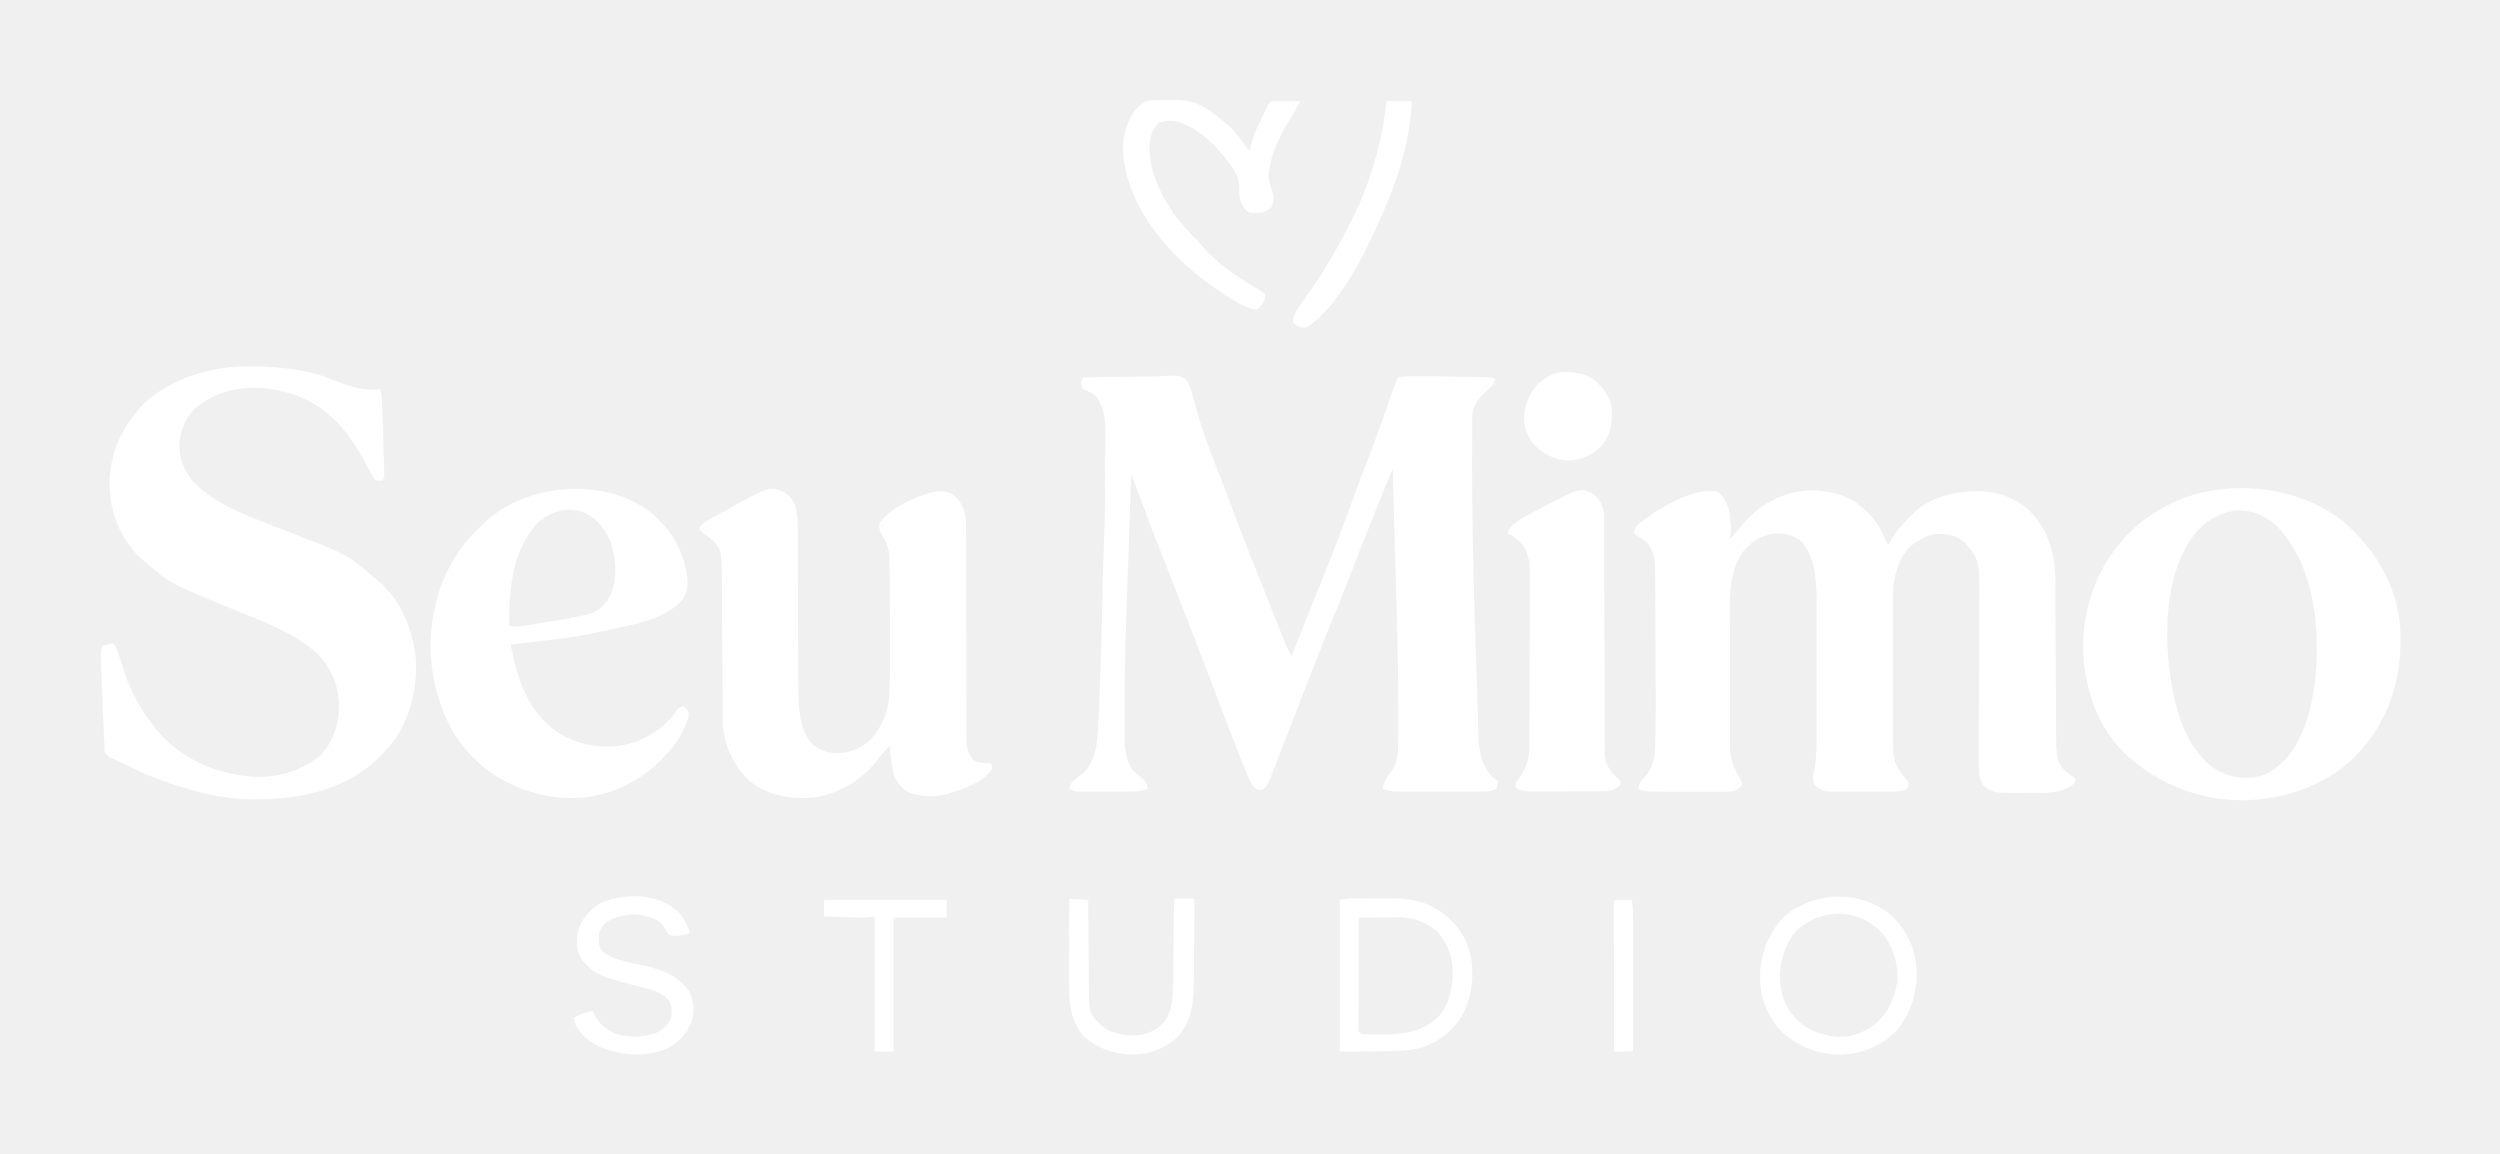
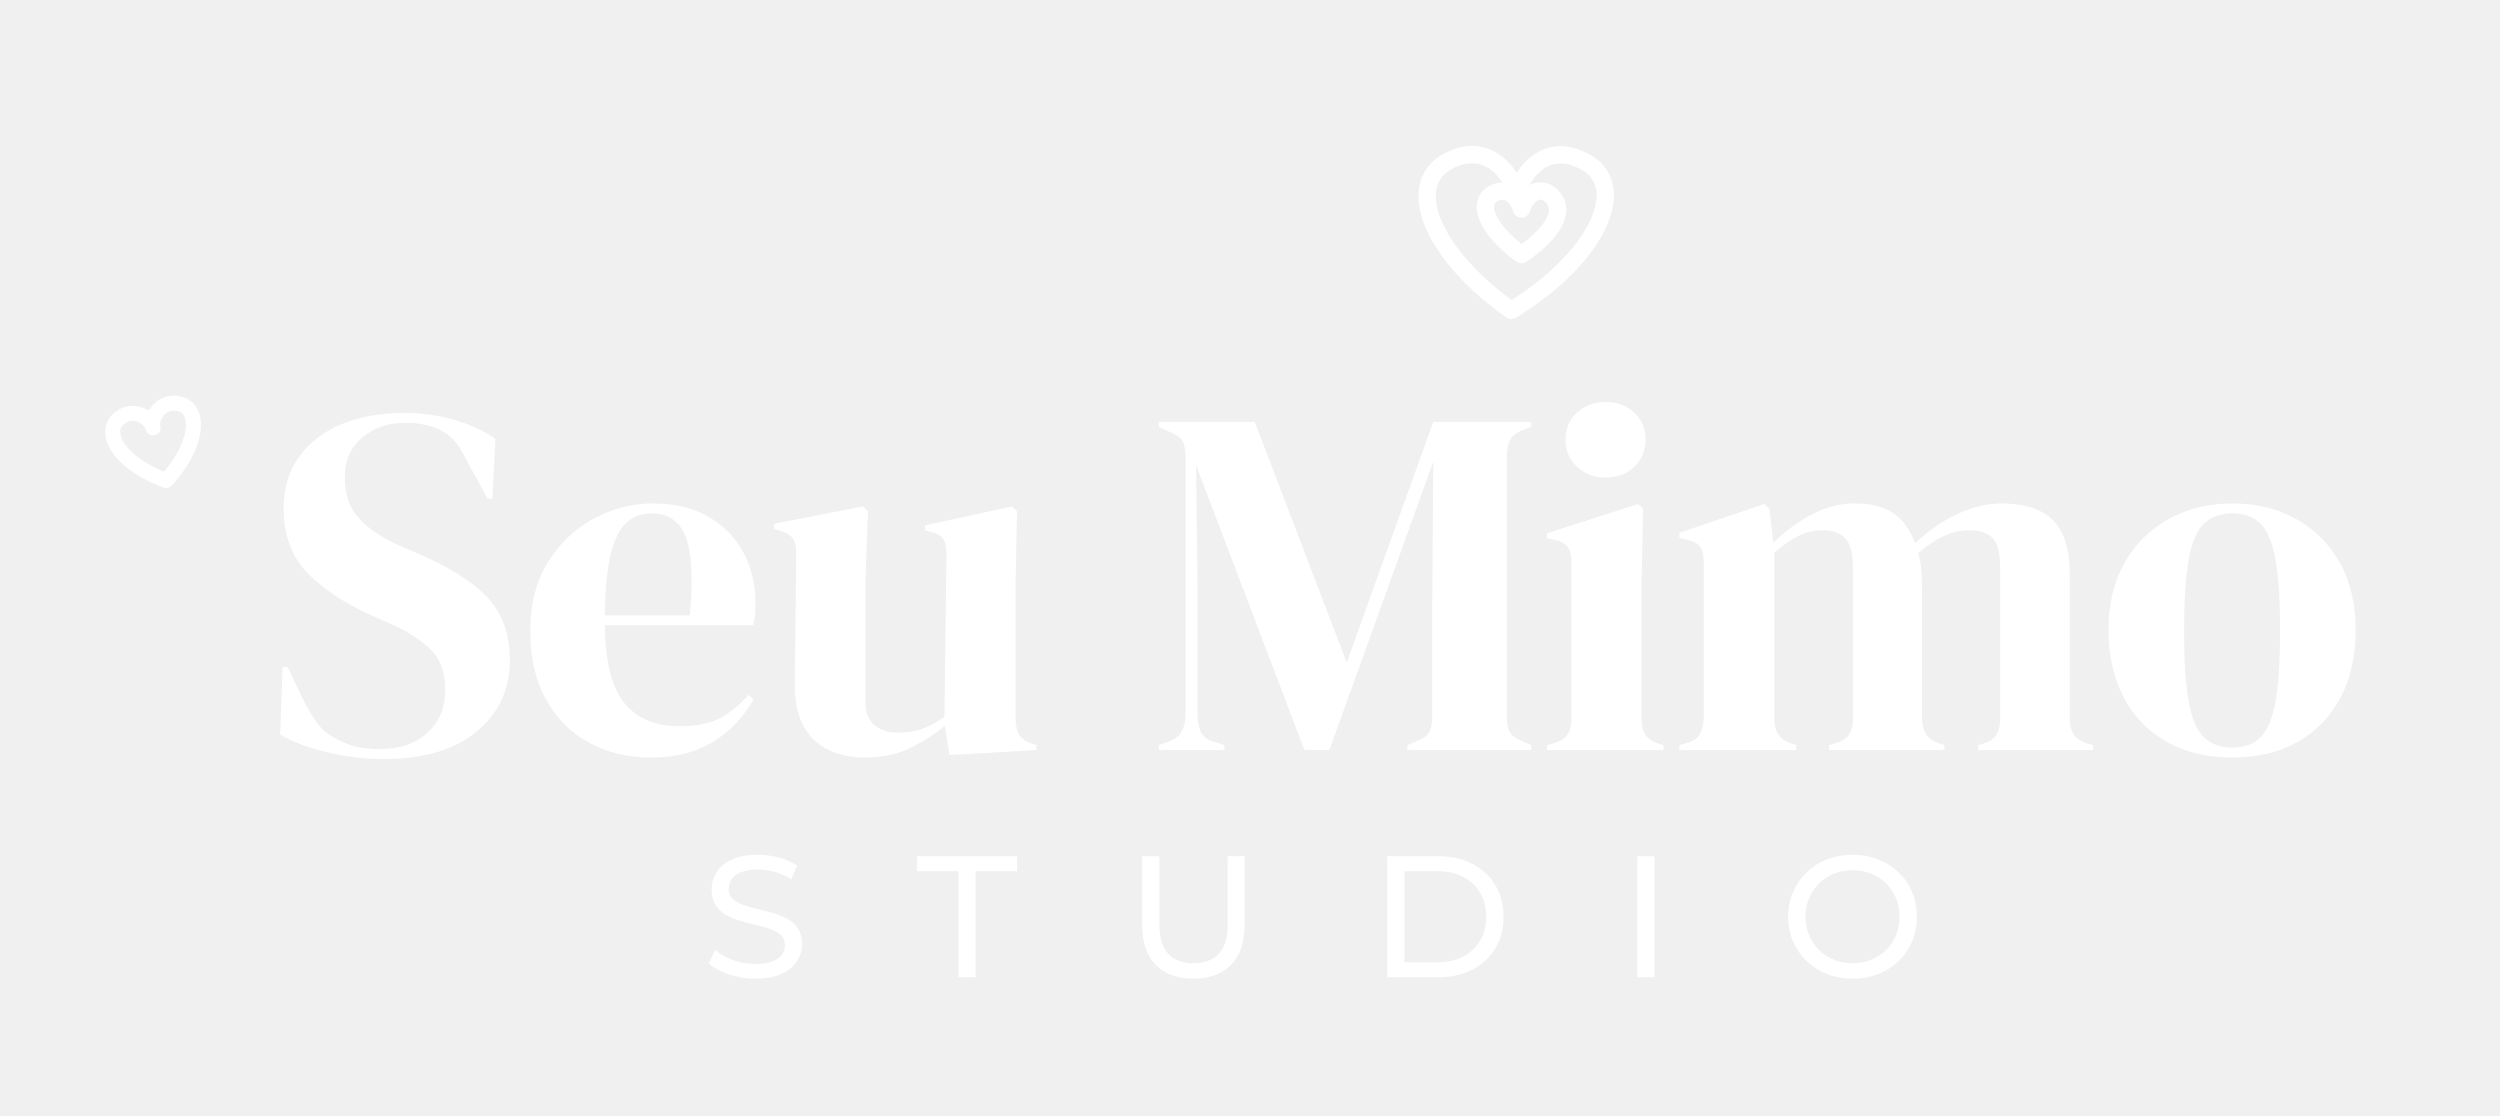
- <svg xmlns="http://www.w3.org/2000/svg" viewBox="0 0 1978 913" width="1978" height="913" role="img" aria-label="Seu Mimo Studio">
-   <g id="coracao" fill="#FFFFFF" transform="translate(730.0 56.0) scale(1)">
-     <path d="M184.4 23.2h7.5l7.7-.1c16.4-.2 26 6.4 38.4 16.9l2.6 2c6.1 5 10.6 11.5 15 18 1.4 2 1.4 2 3.4 3l.7-3.9a73 73 0 0 1 6.8-17.6C273 26.9 273 26.9 276 24h23q-4.1 7.5-8.8 14.9C281.8 52.4 273 70.8 274 87q1.5 5.3 3.3 10.5c.8 4.2.3 6.6-1.3 10.5-4.8 4-9.2 4.8-15.5 4.5a8 8 0 0 1-5.6-3.2L253 106l-1-1.7c-1.4-3.3-1.3-6.6-1.4-10A27 27 0 0 0 246 78l-1.8-2.6c-10.7-15.2-25-30-43.2-35.4-5.3-.8-9.5-.6-14.4 1.4-6.2 6.2-7.2 13.7-7.1 22.2 1.2 25.8 18.7 52.6 37 69.8l4.7 5.4c12.5 14.3 28.6 25 45 34.5 2.8 1.7 2.8 1.7 4.8 3.7 0 4.3-2.1 7.6-5 10.7-2 1.3-2 1.3-4.2 1.1-6.3-2-11.8-4.7-17.4-8.2l-2.6-1.6a239 239 0 0 1-23.8-17l-1.9-1.5c-27.6-22.4-53.5-56-57.3-92.6a54 54 0 0 1 9.2-36.7c5.4-6 8.5-8 16.4-8M367 24h20c-1.4 32.1-11 61.8-24 91l-1.3 3c-12.2 27.4-32.1 68-57.7 85-3.5.6-5.1 0-8.4-1.6L293 199c.2-4.4 1.5-7.3 4-11l1.9-3 5.6-7.8c12-16.6 22-34 31.5-52.2l1.2-2.3A276 276 0 0 0 367 24M529 243v1h-36c9-9 25.7-5.6 36-1M386.5 241.8h12.9q25.8.2 51.6 1.2v1h-75c4.2-2 6-2.3 10.5-2.2M207 243v1h-80v-1l31.6-.7q24.2-.6 48.4.7" />
+ <svg xmlns="http://www.w3.org/2000/svg" viewBox="-230 -650.474 2168 967.45" width="2168" height="967.45" role="img" aria-label="Seu Mimo Studio">
+   <g id="coracao">
+     <path d="M1080.6,-381.274 C1005.8,-434.074 983.8,-500.074 1036.6,-515.034 C1063.0,-522.074 1080.6,-500.074 1085,-482.474 C1092.04,-504.474 1111.4,-523.834 1137.8,-513.274 C1186.2,-495.674 1159.8,-429.674 1080.6,-381.274" fill="none" stroke="#FFFFFF" stroke-width="15" stroke-linecap="round" stroke-linejoin="round" />
+     <path d="M1089.4,-429.674 C1058.6,-451.674 1048.04,-478.074 1069.16,-484.234 C1079.72,-486.874 1086.76,-478.074 1089.4,-469.274 C1093.8,-482.474 1104.36,-488.634 1113.16,-482.474 C1130.76,-469.274 1115.8,-447.274 1089.4,-429.674" fill="none" stroke="#FFFFFF" stroke-width="15" stroke-linecap="round" stroke-linejoin="round" />
  </g>
-   <g id="seu-mimo" fill="#FFFFFF" transform="translate(30.0 256.0) scale(1)">
-     <path d="M164.3 34c14.5-.5 28.4.6 42.7 3l2.2.4q11.4 2.1 22.2 6.3l2 .8 10 3.8A61 61 0 0 0 271 52q1.2 5.6 1.3 11.4l.1 3.9.2 4 .1 4.3.3 9 .4 11.4.2 8.8.2 4.2.1 5.9.1 3.3c0 2.8 0 2.8-1 5.8-2.8.4-2.8.4-6 0-2-2.6-2-2.6-3.9-6.1l-2-3.9-1-2c-12.8-24.7-30.4-46.7-57.5-55.8-8.7-2.7-17.5-5-26.6-5.2l-2.2-.1c-18.2-.8-37 5-50.5 17.2a43 43 0 0 0-11.4 29A43 43 0 0 0 127 129c16.9 15.6 41.4 24.2 62.4 32.3 55.8 21.5 55.8 21.5 76.6 39.7l2.6 2c18.5 15.1 28 38.9 30.4 62 1.4 24.9-5.3 51.8-22 70.8q-3.4 3.7-7 7.2l-2.2 2.2c-27.2 25.7-65.7 32-101.8 31.2q-16.7-.7-33-4.4l-3-.6a290 290 0 0 1-61.5-22.9l-6.6-3-2-1A23 23 0 0 1 53 340c-.4-2.9-.4-2.9-.5-6.6v-2l-.4-6.7-.1-4.7-1-22.4q-.1-6-.4-12l-.1-2.3c-1-24-1-24 .5-28.3 2-.7 2-.7 4.6-1.2l2.5-.5 1.9-.3c2.7 4.8 4.3 9.8 6 15A142 142 0 0 0 95.3 323c18.3 21.3 45 33 72.8 35.3a78 78 0 0 0 54.9-16 56 56 0 0 0 15.2-39.7 59 59 0 0 0-15.9-40.3C203.8 245 179 236 155.8 226.6c-51.5-21-51.5-21-72.8-39.6l-2-1.7A79 79 0 0 1 57 133l-.2-3.5c-.6-23 6.8-41.7 21.2-59.5l2.3-3c19-20.8 50.7-31.5 78.1-33zM1229 43c7.8 5.2 13.6 13 16 22 1 12.3.1 22.2-8 32-7 7.2-16 10.9-26 11.4a40 40 0 0 1-27.9-13.3A33 33 0 0 1 1176 72a39 39 0 0 1 14.7-27.5A38 38 0 0 1 1229 43M891.5 41.5c10.8-.5 10.8-.5 15.5 1.5 4.3 4.1 5.6 10.1 7 15.8l2.5 8.7 2.7 9.1q4.6 15.2 10.5 29.9l5.7 14.7 1.2 3q5.6 14.5 11 29.2 10.2 27 21 53.6l8.3 21 10.6 26.4q1.8 4.4 4.5 8.6l1-2.6q8.5-21.8 17.3-43.4 16.5-40.3 31.3-81.3a1210 1210 0 0 1 11.5-30.3q8-20.9 15.3-42.1l.8-2.6 1.6-4.6 2.2-6.1.7-2c1.8-4.7 1.8-4.7 4-6h2.3l3-.1h14.2a1602 1602 0 0 1 46.7.8h2.1c4.8.2 4.8.2 7 1.3-1.4 4.7-3.7 6.7-7.4 9.8-5.7 5-9.1 9.6-10.6 17.2l-.2 7v11.8l-.1 20v3c0 41.3 1 82.4 2.2 123.6l.1 2.3 2.2 67.4.2 8.3.1 5.8c.4 14.8 1.1 27.7 11.5 38.8l2.4 1.5 1.6 1.5c0 3 0 3-1 6-4 2.3-8.1 2.3-12.7 2.3h-65.6c-4.3 0-7.7-.7-11.7-2.3.6-5.4 3.6-9.1 6.7-13.4 6-8.7 5.6-18.8 5.6-29v-22.2c0-41.3-1.4-82.4-2.6-123.6q-1-32.4-1.7-64.8-3.3 7.5-6.4 15l-1.3 3.4-1.4 3.5-11.6 29q-4.8 11.8-9.3 23.6t-9.2 23.4q-14.9 36.3-29 72.9l-13 33.4-2 5.1-1 2.5-5.3 13.8-2.3 6q-1.4 3.4-2.7 7c-5.2 13.3-5.2 13.3-10 15.6-2.5-.2-2.5-.2-5-2.2a37 37 0 0 1-6.3-11.6l-1-2.5-4.2-10.3-8.9-23-18.8-49.3a10248 10248 0 0 0-34.4-88.4l-1.2-3q-7.3-18.3-14-36.8-1.4-3.4-2.6-6.8L865 119l-1.5 44-.7 20.3c-3 85.8-3 85.8-3 122.9v20.3c0 9 .6 19 6.2 26.5q4.1 4 8.6 7.6c2.6 2.6 3.1 3.9 3.4 7.4-5.9 2.5-11.6 2.3-17.8 2.3h-37.8c-2.5-.3-4.2-1-6.4-2.3.6-3.4 1.6-4.8 4.3-7l1.9-1.6 4.4-3.3c8.1-7.2 10.7-17.8 11.5-28.2l.3-2.6A599 599 0 0 0 840 294l.2-6.7q1.4-36.9 2.1-73.8l.2-7.2v-4.7l.9-26.4a1563 1563 0 0 0 1-67l.2-19.3c.1-11.8-.5-22.2-8-32a34 34 0 0 0-7-3.9c-2-1-2-1-3.6-2.1-.6-3.7-.6-3.7 0-7 1.7-1.7 3.8-1.2 6-1.2h3.4l3.6-.2h3.8l7.9-.2 11.8-.2 15.3-.1q6.8 0 13.7-.6M1825 157.4c24.6 22 41.2 49.2 44 82.6 2 37.7-6.8 70.5-32.2 99-22.7 24.7-55.4 36.6-88.4 38.1-36.7 1-70.8-12.2-97.4-37.1a104 104 0 0 1-26.7-45 130 130 0 0 1 7.8-98.3c4.4-8.7 9.6-16.3 15.9-23.7l2.2-2.7A113 113 0 0 1 1681 146l2.9-1.7c42.5-22.8 103.7-17.6 141 13.1m-118 8.6c-21.9 27.3-24.2 69.6-21 103 2.9 25.7 9 56.9 28 76l1.8 2a46 46 0 0 0 35.1 12.3c9.7-.5 17-4.8 24.1-11.3l1.8-1.6c19.5-20 25.5-54.7 26.2-81.4l.1-3.5c.6-33.8-5.6-72.6-29.1-98.5l-1.6-2a45 45 0 0 0-30.8-13.3A48 48 0 0 0 1707 166M484.7 149.3c16.9 14 26.5 31 29.2 52.9.4 6.6-.5 11.5-4.5 17-15 16.6-44.7 20.1-65.4 24.8l-2.7.6c-18 4-36.6 5.8-55 7.9L374 254c5.2 26.6 13.2 52.4 36.3 68.9a73 73 0 0 0 54 10.4 67 67 0 0 0 41.5-27.8c1.2-1.5 1.2-1.5 4-2.5h2.2c2 2.7 3 4.3 2.8 7.7a71 71 0 0 1-19.2 31.8 102 102 0 0 1-59.4 32q-22.6 3-44.2-3.5l-2.2-.6a106 106 0 0 1-63-50.4c-17.2-33-20.8-70-10-105.8a119 119 0 0 1 32.4-52.7c32.5-34.9 97.4-41.6 135.5-12.2M395 158c-19.8 22.2-22.5 52.6-22 81 5 1.5 9.2.6 14.2-.3l2.6-.4 5.7-1 8.5-1.4c36.8-6.1 36.8-6.1 46-15.9 8.1-13.1 8.1-25.6 5-40.4a45 45 0 0 0-18-27.6c-14.8-8.6-29.6-4.8-42 6M589 132.7c5 2.7 8 6 10.2 11.2q2 8.1 2 16.5v21.4l.2 56.7.2 47v4.2c0 14.1 1 29.3 9.4 41.3a29 29 0 0 0 21 9c8.4-.6 15-2.2 22-7l3.1-2.1a57 57 0 0 0 16.6-39q.6-13.1.4-26.3v-28.5c0-36.5 0-36.5-.4-50.3v-2.5a34 34 0 0 0-6.2-17.4 12 12 0 0 1-1.5-8.9c8.4-12.3 27.6-20.8 41.7-24.6 5.2-1 9.5-1 14.5.7 7 4.8 10.2 10.5 11.8 18.9q.5 9 .4 17.7v34.9l.1 41.8v38.3l.1 29.2v14.3c0 6.1 1.5 11.5 5.4 16.2 4.5 2.4 9 2.4 14 2.6.6 1.8.6 1.8 1 4-5.4 9.9-21.5 16-31.6 19a51 51 0 0 1-34.4 0 26 26 0 0 1-12.3-15.6A174 174 0 0 1 674 334q-4.5 4.3-8.1 9.1A79 79 0 0 1 614 375c-18.4 1.5-35-1-50-12.3a67 67 0 0 1-22-44.7 190 190 0 0 1-.3-15.7V291l-.1-7.9-.1-18.7-.2-35.4v-11.5l-.1-7.2v-3.2c-.2-27.5-.2-27.5-7-35.2q-3-2.6-6.2-4.9l-3-2.4-2-1.6c1.5-4.7 5.4-6.4 9.4-8.6l2.3-1.3 7.3-4.1 2.4-1.3c34.2-18.8 34.2-18.8 44.5-15M1230.3 134.7c5 4.3 7.2 7.8 8.7 14.3a113 113 0 0 1 .3 10.4v44.3l.3 114.7v5.5c0 23.1 0 23.1 5.7 31.4l2.4 2.3q2.3 2.1 4.3 4.4v3c-5 5-9.6 5.1-16.4 5.1h-21.4l-11.5.1h-22.4a39 39 0 0 1-10.3-2.2c-1.1-1.8-1.1-1.8-1-4 1.3-2.3 1.3-2.3 3.3-4.8 6-8.3 7.8-15.5 7.8-25.8v-12.6l.1-14.6v-5l.2-72.4V200c.2-9.7-.6-18.2-6.6-26.2a49 49 0 0 0-10.8-7.7c.9-5 4-7 8-10q5-3 10.3-5.8l2.9-1.6c35.9-19.1 35.9-19.1 46.1-14M1329 133c6.7 5.5 8.5 11.2 9.7 19.5 1.2 12.8 1.2 12.8-.7 18.5q5-4.9 9.4-10.4a75 75 0 0 1 42.5-27.1c15.2-3.3 33-1 46.4 6.7a87 87 0 0 1 14.7 12.7 51 51 0 0 1 9.7 16.2 26 26 0 0 0 3.3 5.9l1-1.8c4.3-7.7 9.8-14 16-20.2l2.2-2.3c13.8-13.5 33.1-18 51.9-18 16.6.2 30.9 5.4 42.6 17.4 14.8 16 18.6 35.4 18.6 56.5v25.7l.4 70c0 42.5 0 42.5 5.7 50.1q3.8 3.6 8.1 6.2l1.5 1.4c0 2 0 2-1 4-10 9-27.4 7.3-40 7.3h-14.9c-6.9 0-12.1-1.4-17.1-6.3-4-6.7-3.4-13.4-3.3-21v-27.8l.3-78.2v-15c.2-36.3.2-36.3-11.5-49.7-6.9-6.2-13.6-7-22.6-6.8-6.1.8-10.8 3.2-15.9 6.5l-1.9 1.2c-9.5 7-13.8 19.5-15.7 30.7q-.9 8-.7 16.3v109.4c0 8.2.2 16.3 5.2 23.1l1.6 2.3q1.9 2.4 4 4.8c1.5 2.2 1.5 2.2 1.6 4.9-1.1 2.3-1.1 2.3-3.3 3.4-3.1 1-5.6 1.2-8.9 1.2h-52c-3.3-.4-5.2-1.4-7.9-3.3l-1.8-1.2c-3-4.5-1-10.8-.2-15.7q1.4-10.4 1.3-20.8V217.2c-.1-15.5-1.6-33-12.3-45.2a32 32 0 0 0-23.1-5.7q-14.9 3.2-23.8 15.5c-11.2 17.6-9.4 39.2-9.4 59.2v91c0 11.2 2.2 18.5 8 28 1.3 3 1.3 3 1.4 5.2-1.7 2.9-4 3.5-7.1 4.8-3.3.4-3.3.4-7 .4h-44.3l-4.5-.1h-9.9c-3.4-.3-6.1-1-9.3-2.3 1.2-5.2 3.5-7.9 7.2-11.5 5.7-7.8 6.4-16 6.5-25.4l.1-3.3q.3-18.1.2-36.4v-5q0-19.5-.2-39V230l-.2-23.7c0-22.7 0-22.7-6.3-33-2.7-2.6-5.5-4.2-8.8-5.8l-1.5-1.4c0-2.4 0-2.4 1-5 12.8-12.4 46.6-32.6 65-28" />
-   </g>
-   <g id="studio" fill="#FFFFFF" transform="translate(30.0 656.0) scale(1)">
-     <path d="M506.8 65.7c4.6 4.9 7 10 9.2 16.3a29 29 0 0 1-16 2c-2.2-2-3.2-4-4.6-6.6-3-5.2-9.1-7.2-14.8-8.7a41 41 0 0 0-29.5 4c-4 3-5.8 5.4-7.1 10.3a21 21 0 0 0 1.4 12.2c7.2 7.6 17.6 9.2 27.4 11.3 16.2 3.4 32.3 7.1 42.2 21.5a32 32 0 0 1 2.3 23.8c-4 10.6-10.2 17-20.3 22.2-16.5 6.6-35 5-51.4-1.3-9-4-16.1-9.7-20.6-18.7-.7-2.8-.7-2.8-1-5 5-2.4 9.5-4.4 15-5l.8 1.8a31 31 0 0 0 18.3 16.4c11 3 23.5 2.7 33.8-2.3 4.5-2.8 7.3-6 9.1-10.9.9-5 .6-8.8-1.6-13.4-5.2-5.7-10.8-7.6-18-9.5l-2.9-.8-13.7-3.6c-14.3-3.5-27.7-7.5-35.8-20.7-3.3-6.5-3-14.9-1.4-21.8 3.3-9 10-16.5 18.4-21.2 19.2-7.7 45-7.3 60.8 7.7M1461 64a61 61 0 0 1 25 43 70 70 0 0 1-15.4 52.5 64 64 0 0 1-45 18.9 68 68 0 0 1-47-19.2 62 62 0 0 1-15.9-45.8 68 68 0 0 1 18.9-44.2A67 67 0 0 1 1461 64m-72 19a59 59 0 0 0-10 43q3.1 17.3 16.7 28.4a53 53 0 0 0 36.3 9.6q17.2-3.1 28.3-16.6a56 56 0 0 0 11-28.7 55 55 0 0 0-12.4-36.8 48 48 0 0 0-31.9-15 49 49 0 0 0-38 16.1M816 55l15 1v7.3l.2 23.9.1 14.4.2 19.3c0 24.5 0 24.5 9.5 34.1 7.5 6.5 18 8.6 27.6 8.2 8.8-.8 15.6-3.4 22-9.8 8.8-11.2 7.5-27.2 7.7-40.7v-7l.2-17.4.2-14.7v-7l.1-4.1v-3.8c.2-2.7.2-2.7 1.2-3.7l7-.1h3.9c3.1.1 3.1.1 4.1 1.1v9.7l-.2 24.3-.2 25.5v5.3c-.2 15.8-1.6 31.4-12.9 43.6A51 51 0 0 1 871 178l-4 .3a58 58 0 0 1-40-14.8C816 150 815.7 134.7 815.8 118V98.3l.1-14.6zM1040.4 54.8h13.5l8.7-.1c13.8 0 28.2 0 40.7 6.8l2 1a56 56 0 0 1 26.9 32.6 72 72 0 0 1-4.9 51.7 57 57 0 0 1-35.3 26.7c-7.2 1.7-14.4 2-21.7 2l-6.2.2q-17 .4-34.1.3V56c6.8-1.1 6.8-1.1 10.4-1.2M1045 70l-.1 35.1v32l-.1 6V154c0 5.8 0 5.8 2.2 8 3 .3 3 .3 6.8.3h13c15.7 0 28.9-2.5 40.8-13.4 9-9.4 11.5-22.4 11.8-35a48 48 0 0 0-11.6-32.2 46 46 0 0 0-34.5-11.8H1058zM622 56h97v14h-42v106h-15V69l-7 1-7.9-.1h-2.2l-6.8-.3-4.7-.2L622 69zM1251 55.9h7.2l2.8.1c1.2 5.7 1.1 11.3 1.1 17v100.1c-.1 1.9-.1 1.9-1.1 2.9h-14v-68.1l-.1-18.8V59c.2-3.3.7-3 4-3.1" />
+   <path d="M-95,-232.674 C-132.8,-257.874 -141.2,-291.474 -116.0,-296.514 C-103.4,-298.194 -95,-287.274 -95,-279.714 C-95,-287.274 -86.6,-298.194 -74.0,-296.514 C-48.8,-291.474 -57.2,-257.874 -95,-232.674" fill="none" stroke="#FFFFFF" stroke-width="13" stroke-linecap="round" stroke-linejoin="round" transform="rotate(-14 -95 -270.4744)" />
+   <g fill="#FFFFFF">
+     <g transform="translate(0 0)">
+       <g id="seu-mimo" transform="scale(1.0 1)">
+         <path d="M102.198 7.762Q78.481 7.762 53.902 1.94Q29.323 -3.881 12.936 -13.368L15.093 -72.013H19.405L32.772 -43.984Q38.809 -31.91 45.709 -22.639Q52.608 -13.368 64.682 -8.193Q73.306 -3.881 81.284 -2.372Q89.261 -0.862 99.179 -0.862Q125.483 -0.862 140.792 -15.093Q156.1 -29.323 156.1 -51.746Q156.1 -72.875 145.75 -84.734Q135.401 -96.592 112.547 -107.804L94.867 -115.565Q57.783 -131.952 36.869 -153.297Q15.955 -174.642 15.955 -210.001Q15.955 -235.443 29.107 -253.985Q42.259 -272.528 65.76 -282.445Q89.261 -292.363 120.74 -292.363Q143.594 -292.363 164.077 -286.326Q184.56 -280.289 199.652 -269.94L197.065 -218.194H192.753L175.073 -250.536Q167.742 -265.628 160.412 -271.881Q153.081 -278.133 143.594 -280.721Q137.989 -282.445 133.245 -283.092Q128.502 -283.739 121.171 -283.739Q99.179 -283.739 84.087 -271.018Q68.994 -258.297 68.994 -236.737Q68.994 -214.745 80.637 -201.593Q92.28 -188.441 114.703 -178.092L134.539 -169.467Q175.935 -151.356 194.046 -130.874Q212.157 -110.391 212.157 -78.05Q212.157 -40.103 183.482 -16.171Q154.806 7.762 102.198 7.762Z" />
+         <path d="M336.347 -213.882Q364.376 -213.882 384.212 -202.455Q404.048 -191.028 414.613 -171.408Q425.177 -151.787 425.177 -126.777Q425.177 -122.034 424.746 -117.075Q424.315 -112.116 423.021 -108.235H294.519Q294.951 -61.664 311.121 -41.181Q327.292 -20.698 359.202 -20.698Q380.762 -20.698 394.13 -27.598Q407.498 -34.497 419.14 -47.865L423.453 -43.984Q410.085 -20.267 387.877 -6.899Q365.67 6.468 334.622 6.468Q304.006 6.468 280.289 -6.684Q256.573 -19.836 243.205 -44.415Q229.837 -68.994 229.837 -103.06Q229.837 -138.42 245.361 -163.215Q260.885 -188.009 285.248 -200.946Q309.612 -213.882 336.347 -213.882ZM335.054 -205.258Q322.548 -205.258 313.708 -197.712Q304.869 -190.166 299.91 -170.977Q294.951 -151.787 294.519 -116.859H368.257Q372.569 -163.861 364.807 -184.56Q357.046 -205.258 335.054 -205.258Z" />
+         <path d="M519.613 6.468Q502.796 6.468 488.782 0.0Q474.767 -6.468 466.79 -20.914Q458.812 -35.36 459.243 -59.076L460.537 -169.898Q460.537 -179.816 457.087 -184.129Q453.638 -188.441 446.307 -190.166L441.132 -191.89V-196.203L518.32 -211.295L522.632 -206.983L520.476 -145.75V-41.828Q520.476 -28.029 528.453 -21.561Q536.431 -15.093 548.505 -15.093Q560.579 -15.093 570.065 -18.542Q579.552 -21.992 589.039 -28.891L590.764 -169.467Q590.764 -179.385 587.745 -183.482Q584.727 -187.578 576.534 -189.303L572.222 -190.597V-194.909L647.684 -211.295L651.996 -206.983L650.703 -145.75V-28.891Q650.703 -19.405 653.29 -14.23Q655.877 -9.056 664.501 -5.606L668.814 -4.312V0.0L593.351 4.312L589.47 -21.13Q575.24 -9.487 558.638 -1.509Q542.037 6.468 519.613 6.468Z" />
+         <path d="M774.892 0.0V-4.312L783.517 -7.331Q798.178 -12.074 798.178 -31.91V-252.692Q798.178 -261.316 796.237 -266.491Q794.297 -271.665 786.104 -275.115L774.892 -280.289V-284.602H858.117L937.891 -75.894L1012.923 -284.602H1097.872V-280.289L1090.972 -277.702Q1082.779 -274.684 1079.761 -269.293Q1076.742 -263.903 1076.742 -255.279V-29.754Q1076.742 -21.13 1078.898 -16.386Q1081.055 -11.643 1089.248 -8.193L1097.872 -4.312V0.0H990.5V-4.312L999.555 -8.193Q1007.748 -11.643 1009.904 -16.386Q1012.06 -21.13 1012.06 -29.754V-126.777L1012.923 -250.104L922.799 0.0H901.238L807.233 -247.086L808.527 -139.713V-31.047Q808.527 -21.561 811.33 -15.739Q814.133 -9.918 822.326 -7.331L831.813 -4.312V0.0Z" />
+         <path d="M1162.554 -236.306Q1147.893 -236.306 1137.759 -245.577Q1127.626 -254.848 1127.626 -269.078Q1127.626 -283.739 1137.759 -292.795Q1147.893 -301.85 1162.554 -301.85Q1177.215 -301.85 1187.133 -292.795Q1197.051 -283.739 1197.051 -269.078Q1197.051 -254.848 1187.133 -245.577Q1177.215 -236.306 1162.554 -236.306ZM1111.671 0.0V-4.312L1117.708 -6.037Q1126.332 -8.624 1129.566 -13.799Q1132.8 -18.973 1132.8 -27.598V-162.568Q1132.8 -171.623 1129.566 -176.151Q1126.332 -180.679 1117.708 -182.404L1111.671 -183.697V-188.009L1190.583 -213.451L1194.895 -209.139L1193.602 -147.907V-27.167Q1193.602 -18.542 1196.836 -13.368Q1200.07 -8.193 1208.263 -5.606L1212.575 -4.312V0.0Z" />
+         <path d="M1226.374 0.0V-4.312L1232.411 -6.037Q1240.604 -8.193 1243.838 -13.368Q1247.072 -18.542 1247.503 -27.167V-162.137Q1247.503 -171.623 1244.485 -176.151Q1241.466 -180.679 1232.842 -182.404L1226.374 -184.129V-188.441L1300.111 -213.451L1304.424 -209.139L1307.873 -179.816Q1322.103 -194.046 1340.43 -203.964Q1358.757 -213.882 1378.593 -213.882Q1399.291 -213.882 1411.796 -205.474Q1424.301 -197.065 1430.769 -179.385Q1447.587 -195.34 1467.207 -204.611Q1486.827 -213.882 1505.37 -213.882Q1535.986 -213.882 1550.431 -199.221Q1564.877 -184.56 1564.877 -153.081V-26.735Q1564.877 -9.918 1580.401 -5.606L1585.144 -4.312V0.0H1485.534V-4.312L1489.846 -5.606Q1498.039 -8.193 1501.273 -13.368Q1504.507 -18.542 1504.507 -27.167V-159.118Q1504.507 -177.229 1498.039 -183.913Q1491.571 -190.597 1477.341 -190.597Q1466.129 -190.597 1455.564 -185.638Q1445 -180.679 1433.357 -170.761Q1435.513 -163.861 1436.16 -155.668Q1436.806 -147.475 1436.806 -138.42V-26.735Q1437.238 -9.918 1452.33 -5.606L1456.211 -4.312V0.0H1356.169V-4.312L1362.206 -6.037Q1370.399 -8.624 1373.634 -13.583Q1376.868 -18.542 1376.868 -27.167V-158.687Q1376.868 -175.935 1370.615 -183.266Q1364.362 -190.597 1349.27 -190.597Q1339.352 -190.597 1329.434 -185.638Q1319.516 -180.679 1308.736 -171.192V-26.735Q1308.736 -9.918 1323.828 -5.606L1327.709 -4.312V0.0Z" />
+         <path d="M1705.884 6.468Q1673.112 6.468 1648.964 -7.115Q1624.816 -20.698 1611.664 -45.709Q1598.512 -70.719 1598.512 -104.354Q1598.512 -137.989 1612.526 -162.568Q1626.541 -187.147 1650.904 -200.515Q1675.268 -213.882 1705.884 -213.882Q1736.5 -213.882 1760.648 -200.73Q1784.796 -187.578 1798.811 -162.999Q1812.825 -138.42 1812.825 -104.354Q1812.825 -70.288 1799.673 -45.493Q1786.521 -20.698 1762.589 -7.115Q1738.657 6.468 1705.884 6.468ZM1705.884 -2.156Q1720.977 -2.156 1730.032 -10.78Q1739.088 -19.405 1743.184 -41.397Q1747.281 -63.389 1747.281 -103.491Q1747.281 -144.026 1743.184 -166.018Q1739.088 -188.009 1730.032 -196.634Q1720.977 -205.258 1705.884 -205.258Q1690.792 -205.258 1681.521 -196.634Q1672.25 -188.009 1668.153 -166.018Q1664.056 -144.026 1664.056 -103.491Q1664.056 -63.389 1668.153 -41.397Q1672.25 -19.405 1681.521 -10.78Q1690.792 -2.156 1705.884 -2.156Z" />
+       </g>
+     </g>
+     <g transform="translate(378.5 197.0)">
+       <g id="studio">
+         <path d="M46.349 1.21Q34.319 1.21 23.373 -2.483Q12.427 -6.175 6.165 -11.99L11.684 -23.692Q17.646 -18.476 26.955 -14.997Q36.265 -11.518 46.326 -11.518Q55.443 -11.518 61.134 -13.654Q66.824 -15.79 69.525 -19.468Q72.226 -23.145 72.226 -27.694Q72.226 -33.166 68.753 -36.473Q65.281 -39.78 59.662 -41.772Q54.044 -43.763 47.248 -45.297Q40.453 -46.832 33.647 -48.822Q26.84 -50.811 21.221 -53.989Q15.603 -57.166 12.13 -62.455Q8.658 -67.744 8.658 -76.119Q8.658 -84.283 12.965 -91.105Q17.272 -97.927 26.199 -102.056Q35.125 -106.185 48.942 -106.185Q58.1 -106.185 67.096 -103.751Q76.092 -101.316 82.678 -96.841L77.735 -84.943Q70.93 -89.338 63.409 -91.398Q55.887 -93.457 48.839 -93.457Q40.044 -93.457 34.366 -91.183Q28.687 -88.908 26.061 -85.168Q23.435 -81.427 23.435 -76.728Q23.435 -71.233 26.908 -67.926Q30.38 -64.618 35.999 -62.69Q41.617 -60.763 48.424 -59.165Q55.231 -57.567 62.026 -55.629Q68.821 -53.691 74.44 -50.577Q80.058 -47.462 83.531 -42.197Q87.003 -36.932 87.003 -28.707Q87.003 -20.669 82.621 -13.847Q78.239 -7.025 69.214 -2.908Q60.189 1.21 46.349 1.21Z" />
+         <path d="M222.657 0.0V-91.994H186.706V-104.975H273.513V-91.994H237.561V0.0Z" />
+         <path d="M426.396 1.21Q405.624 1.21 393.802 -10.647Q381.98 -22.505 381.98 -45.333V-104.975H396.884V-45.863Q396.884 -28.414 404.617 -20.282Q412.35 -12.151 426.523 -12.151Q440.696 -12.151 448.429 -20.282Q456.162 -28.414 456.162 -45.863V-104.975H470.813V-45.333Q470.813 -22.505 458.99 -10.647Q447.168 1.21 426.396 1.21Z" />
+         <path d="M594.48 0.0V-104.975H638.653Q655.552 -104.975 668.316 -98.342Q681.08 -91.708 688.231 -79.925Q695.383 -68.141 695.383 -52.488Q695.383 -36.835 688.231 -25.051Q681.08 -13.267 668.316 -6.633Q655.552 0.0 638.653 0.0ZM609.384 -12.981H637.846Q650.853 -12.981 660.357 -17.973Q669.862 -22.965 675.107 -31.858Q680.352 -40.751 680.352 -52.488Q680.352 -64.351 675.107 -73.181Q669.862 -82.01 660.357 -87.002Q650.853 -91.994 637.846 -91.994H609.384Z" />
+         <path d="M811.329 0.0V-104.975H826.233V0.0Z" />
+         <path d="M998.122 1.21Q986.096 1.21 975.866 -2.828Q965.636 -6.865 958.109 -14.127Q950.583 -21.388 946.407 -31.145Q942.231 -40.902 942.231 -52.488Q942.231 -64.074 946.407 -73.83Q950.583 -83.587 958.125 -90.867Q965.668 -98.147 975.854 -102.166Q986.041 -106.185 998.095 -106.185Q1010.149 -106.185 1020.299 -102.188Q1030.449 -98.192 1037.965 -90.953Q1045.48 -83.714 1049.656 -73.913Q1053.832 -64.113 1053.832 -52.475Q1053.832 -40.837 1049.656 -31.049Q1045.48 -21.262 1037.965 -14.023Q1030.449 -6.783 1020.299 -2.787Q1010.149 1.21 998.122 1.21ZM998.095 -12.151Q1006.866 -12.151 1014.273 -15.159Q1021.681 -18.167 1027.177 -23.642Q1032.673 -29.117 1035.737 -36.455Q1038.801 -43.793 1038.801 -52.526Q1038.801 -61.259 1035.751 -68.548Q1032.701 -75.837 1027.199 -81.318Q1021.697 -86.8 1014.282 -89.812Q1006.866 -92.824 998.095 -92.824Q989.324 -92.824 981.879 -89.808Q974.434 -86.792 968.91 -81.303Q963.386 -75.813 960.324 -68.515Q957.262 -61.216 957.262 -52.529Q957.262 -43.843 960.318 -36.505Q963.374 -29.167 968.888 -23.648Q974.401 -18.13 981.862 -15.14Q989.324 -12.151 998.095 -12.151Z" />
+       </g>
+     </g>
  </g>
</svg>
